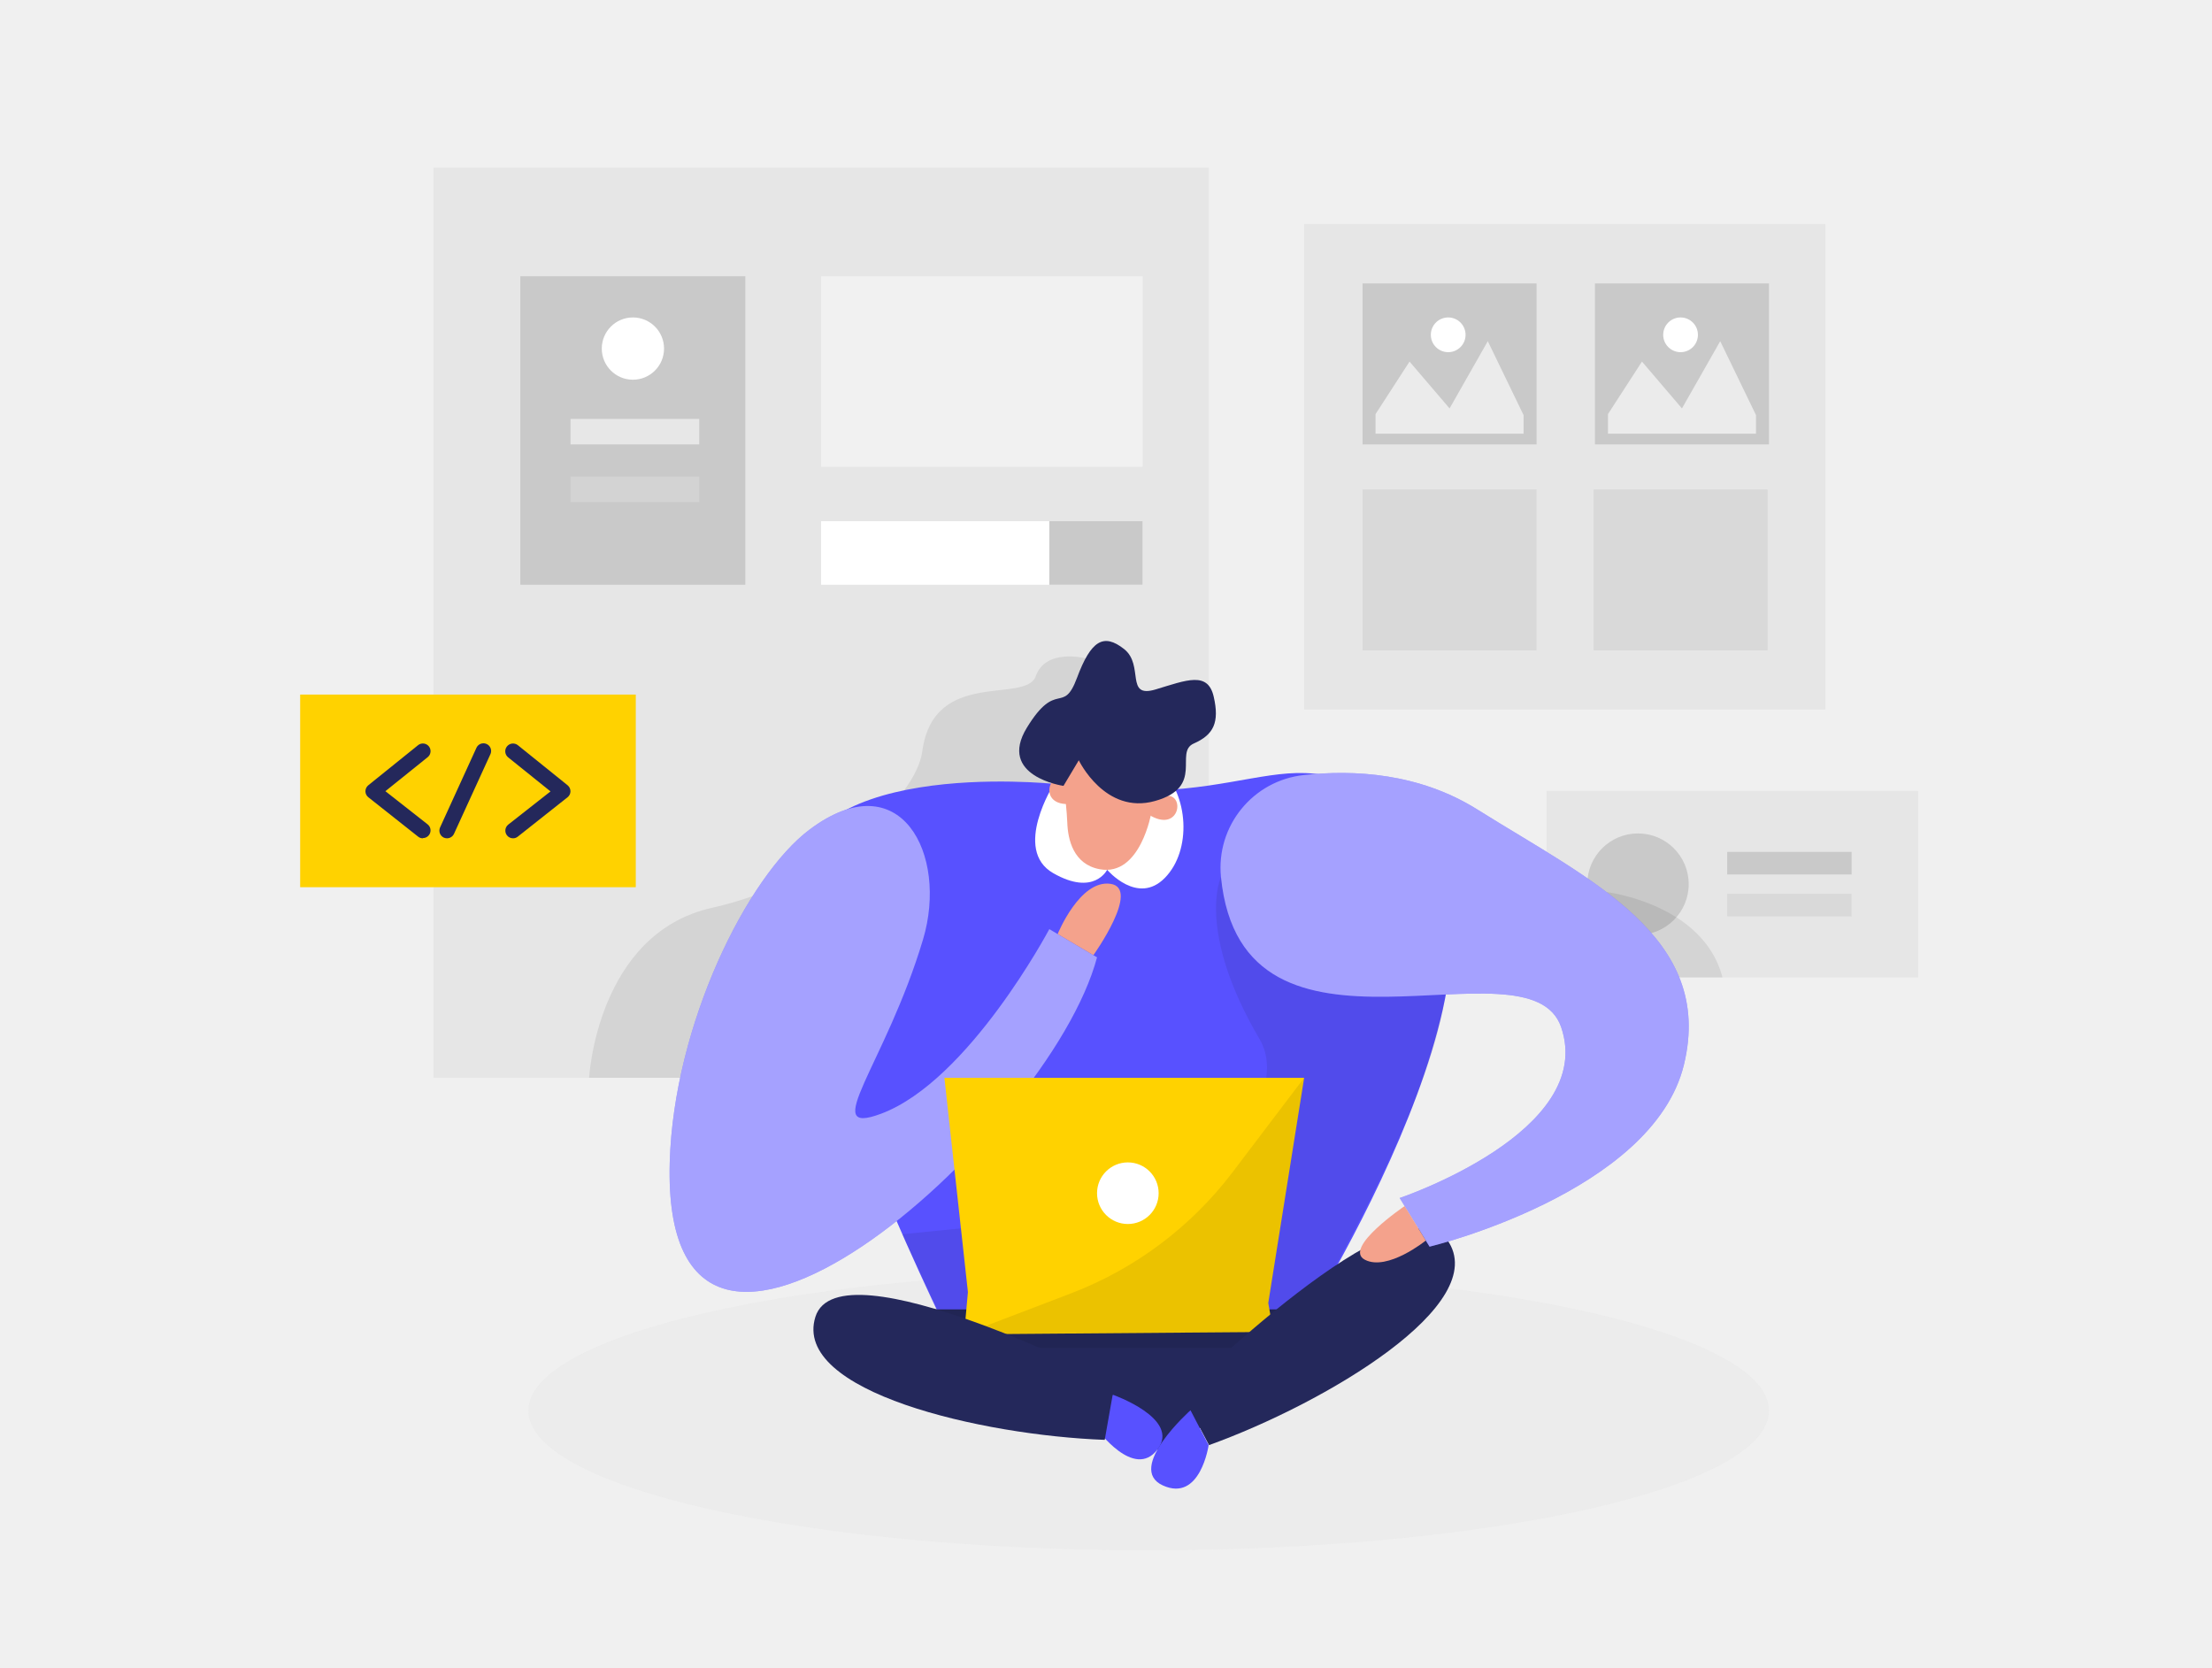
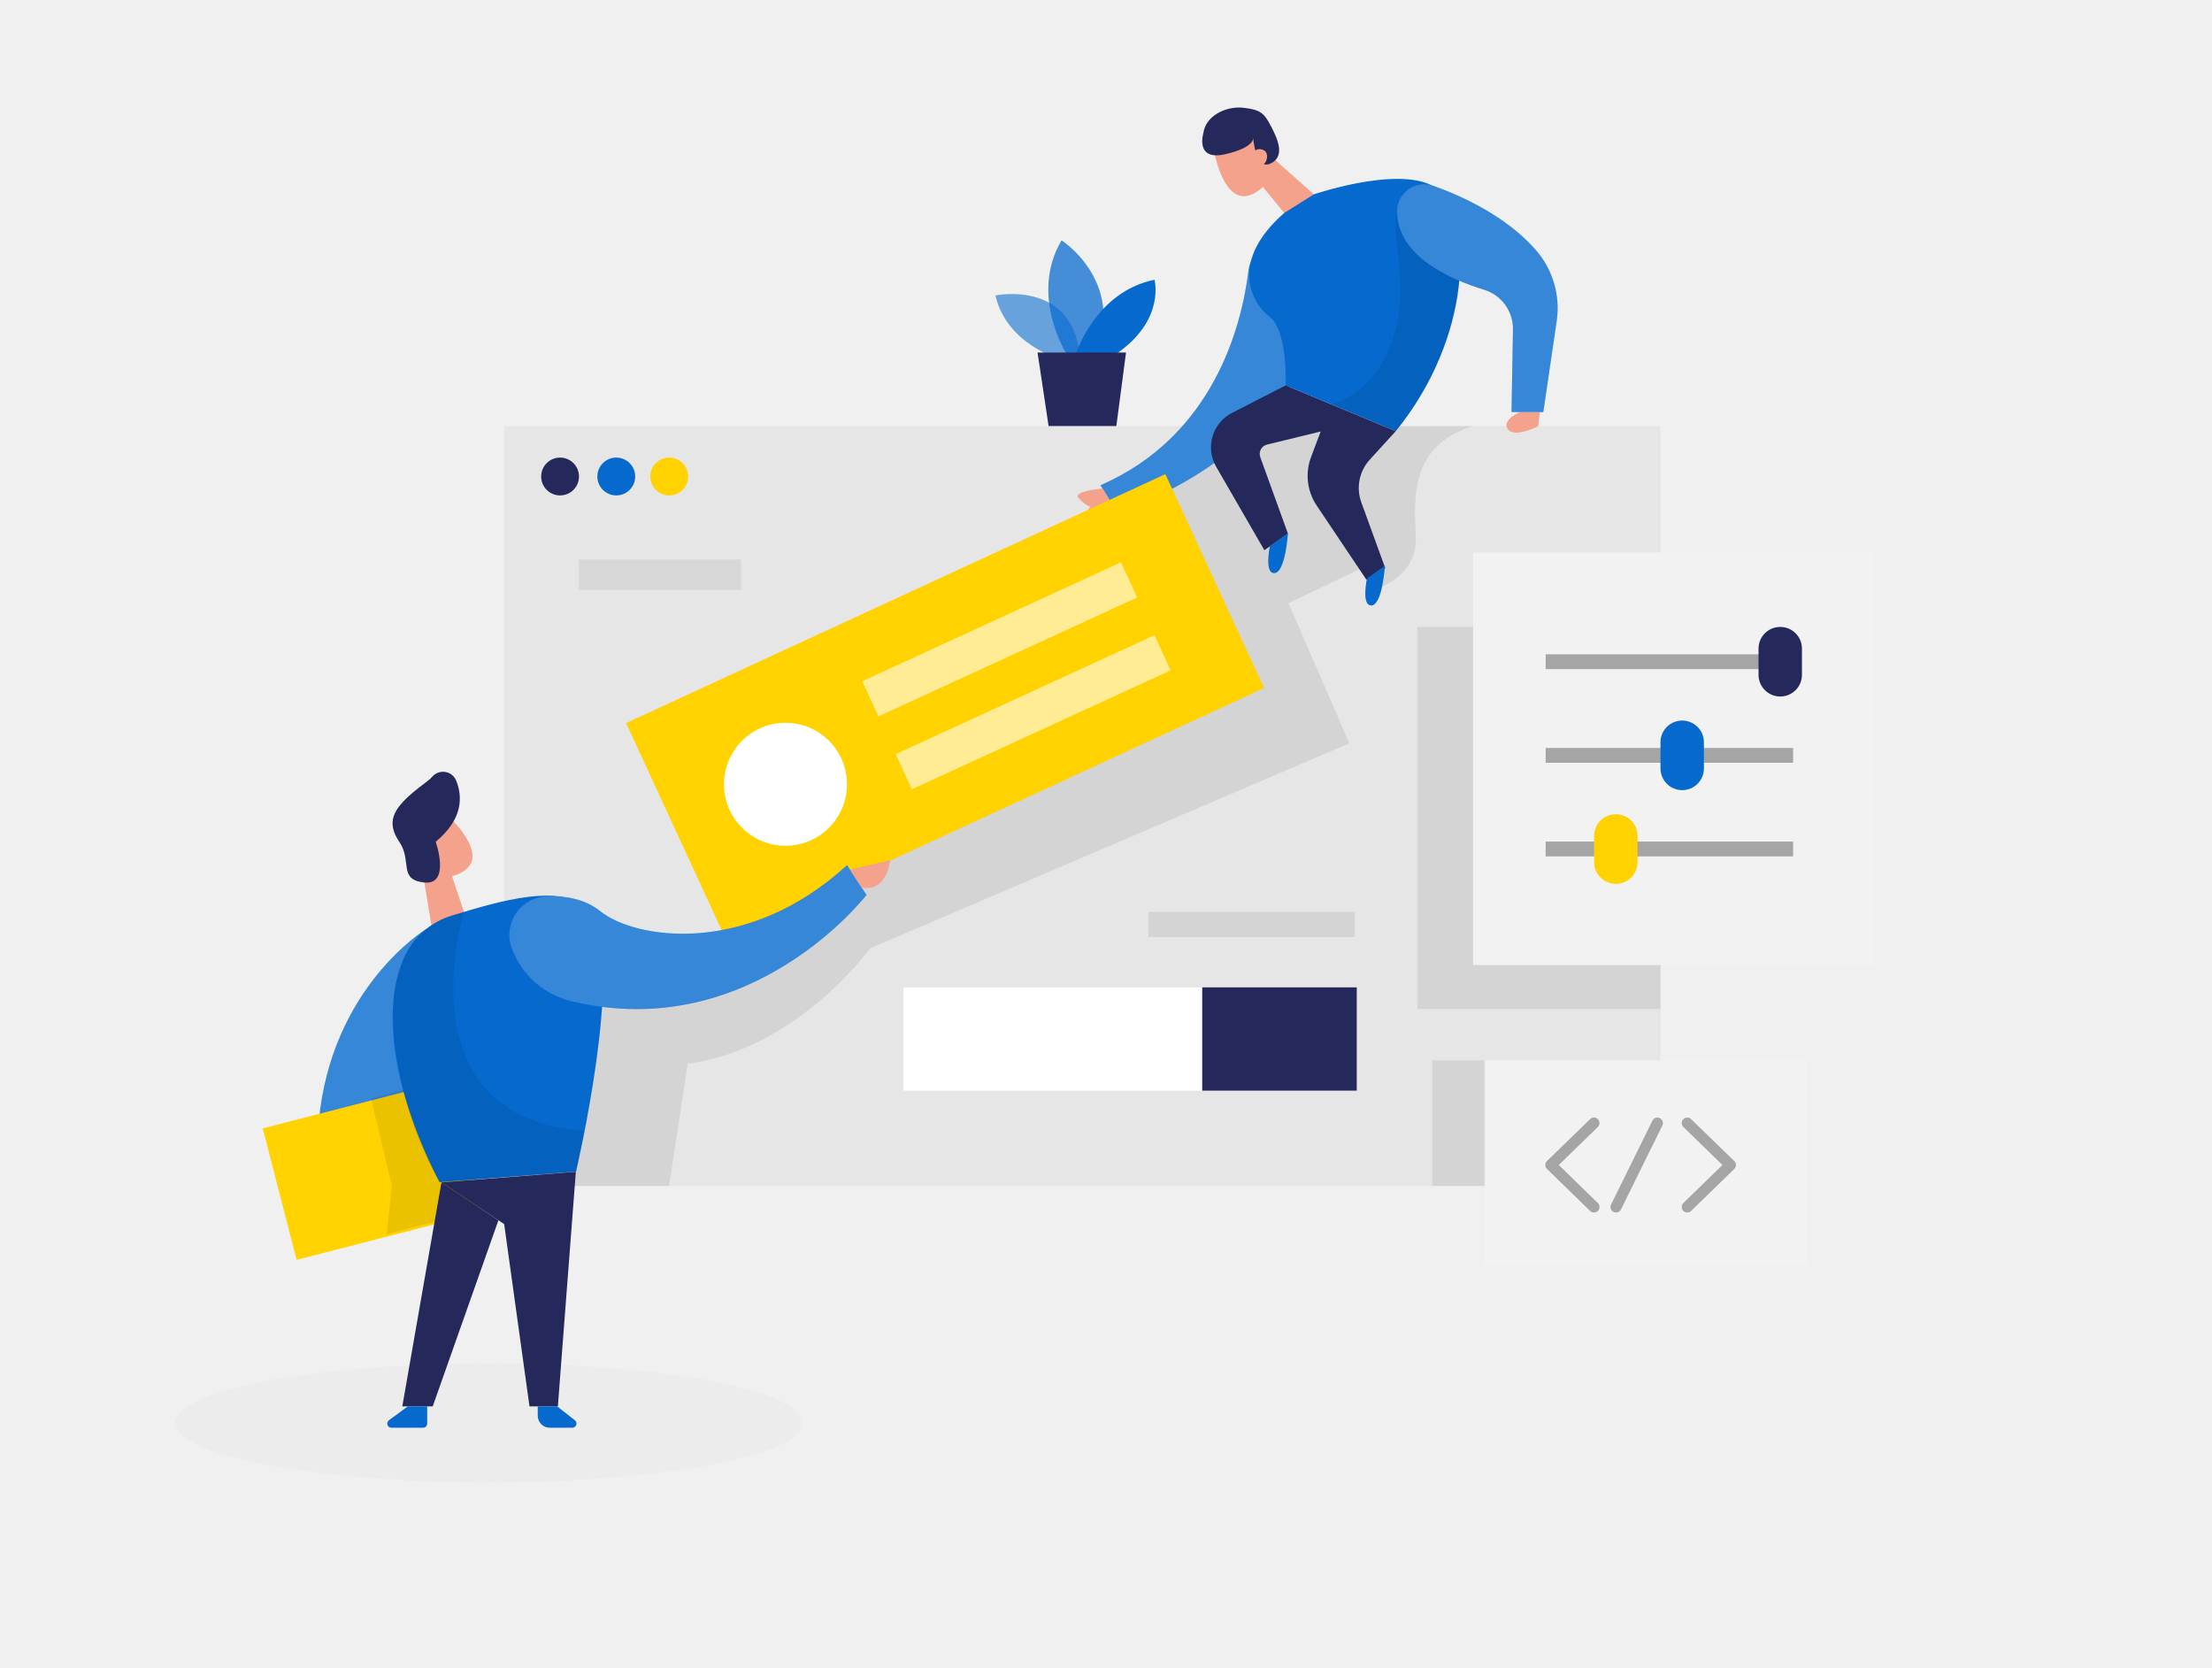
- <svg xmlns="http://www.w3.org/2000/svg" id="Layer_1" data-name="Layer 1" viewBox="0 0 400 300" width="406" height="306" class="illustration">
-   <rect x="78.38" y="29.58" width="140.21" height="164.56" fill="#e6e6e6" />
-   <rect x="235.83" y="39.77" width="94.26" height="87.78" fill="#e6e6e6" />
-   <rect x="279.67" y="142.27" width="67.19" height="33.73" fill="#e6e6e6" />
-   <path d="M196.3,118.29s-7.2-1.87-9,3.23-18.51-1.54-20.52,13.6c-1.12,8.44-17.15,23.64-38,28.28s-22.25,30.75-22.25,30.75h56.67L200.81,139Z" opacity="0.08" />
-   <ellipse cx="207.72" cy="254.32" rx="112.17" ry="25.25" fill="#e6e6e6" opacity="0.45" />
-   <path d="M190.59,141s-49.07-5.2-47.22,20.76S172.73,243,172.73,243H233s45.74-70.15,23.49-92.71S229.15,147.1,190.59,141Z" fill="#5851FF" />
-   <polygon points="172.64 251.44 209.32 261.34 241.86 244.82 246.8 236.02 214 236.02 161.82 236.02 172.64 251.44" fill="#24285b" />
-   <path d="M166.92,169.11c4.59-15.37-4.09-32.16-20.51-19.86-11.26,8.43-24.61,35.32-25.3,60.19-1.6,57.19,68.55-4.33,77.27-37.08l-8.63-5.1s-14.55,27.43-30.4,33.37C147.91,204.92,160.13,191.82,166.92,169.11Z" fill="#5851FF" />
-   <path d="M166.92,169.11c4.59-15.37-4.09-32.16-20.51-19.86-11.26,8.43-24.61,35.32-25.3,60.19-1.6,57.19,68.55-4.33,77.27-37.08l-8.63-5.1s-14.55,27.43-30.4,33.37C147.91,204.92,160.13,191.82,166.92,169.11Z" fill="#fff" opacity="0.46" />
-   <path d="M190.59,141s-7.55,11.88-.15,16.13,9.77-.6,9.77-.6,5.51,6.5,10.44,1.46,4.23-15.08-.79-19.71S190.59,141,190.59,141Z" fill="#fff" />
-   <path d="M192.31,141.36A58.51,58.51,0,0,1,193,148c.1,3,1.07,7.55,5.87,8.43,7.39,1.37,9.35-10.31,9.35-10.31s4.65-11-3.35-12.45C197.63,132.27,190.84,131.31,192.31,141.36Z" fill="#f4a28c" />
-   <path d="M220.79,157.84s-4.58,9.62,7,29.35c6.63,11.3-13.8,30.15-13.8,30.15l-50.83,5.09L172.73,243H233s26.48-43.08,28.52-65.24S220.79,157.84,220.79,157.84Z" opacity="0.08" />
-   <path d="M207.72,146.55s.42-3.55,3.51-3.4S213.11,149.93,207.72,146.55Z" fill="#f4a28c" />
-   <path d="M194.09,144.57s1.08-3.4-1.79-4.55S187.78,145.42,194.09,144.57Z" fill="#f4a28c" />
-   <circle cx="296.2" cy="159.13" r="9.17" fill="#c9c9c9" />
-   <polygon points="175.03 232.89 170.78 194.15 235.83 194.15 229.34 234.87 230.27 240.09 174.34 240.53 175.03 232.89" fill="#ffd200" />
-   <path d="M290.49,160.55s17.51,2.08,21,15.45H299.63Z" opacity="0.08" />
-   <path d="M201.21,251.44s12.35,4.32,8.11,9.9-10.94-3.69-10.94-3.69Z" fill="#5851FF" />
-   <path d="M235.83,194.15l-12.89,17a66.54,66.54,0,0,1-29.34,22l-19.26,7.35,51.58-.41,4.35,0-.93-5.22Z" opacity="0.08" />
-   <path d="M192.31,141.36s-12-1.72-6.62-10.52,6.53-2.21,9.06-9,4.81-8.14,8.51-5.23.12,9,5.72,7.31,9.44-3.32,10.5,1.32,0,6.87-3.61,8.46,2.06,7.84-7,10.39-13.79-7.36-13.79-7.36Z" fill="#24285b" />
-   <path d="M201.59,249.29s-49.89-25.47-54.14-11.92,30.13,21.42,52.32,22.24Z" fill="#24285b" />
-   <circle cx="203.95" cy="215.01" r="5.57" fill="#fff" />
-   <path d="M213.72,251.28s39.79-39.43,48-27.81-22.2,29.57-43.09,37.09Z" fill="#24285b" />
-   <path d="M215.28,254.26s-11.79,10.5-5,13.59,8.28-7.29,8.28-7.29Z" fill="#5851FF" />
-   <path d="M220.79,157.84a16.86,16.86,0,0,1,15-18.44c9-1,20.82-.37,31.33,6.21,20.4,12.79,43,23,37.39,46.16s-46,32.91-46,32.91l-5.4-8.8s35.68-12,29.19-30.91C276.42,168,224.63,196.37,220.79,157.84Z" fill="#5851FF" />
-   <path d="M220.79,157.84a16.86,16.86,0,0,1,15-18.44c9-1,20.82-.37,31.33,6.21,20.4,12.79,43,23,37.39,46.16s-46,32.91-46,32.91l-5.4-8.8s35.68-12,29.19-30.91C276.42,168,224.63,196.37,220.79,157.84Z" fill="#fff" opacity="0.46" />
-   <path d="M254,217.34s-11.26,7.61-7.17,9.71,11-3.48,11-3.48Z" fill="#f4a28c" />
-   <path d="M191.26,168.15s4-9.88,9.55-9.08-3.09,12.9-3.09,12.9Z" fill="#f4a28c" />
-   <rect x="94.09" y="49.21" width="40.69" height="55.78" fill="#c9c9c9" />
-   <rect x="246.39" y="50.51" width="31.47" height="29.11" fill="#c9c9c9" />
-   <rect x="246.39" y="87.75" width="31.47" height="29.11" fill="#c9c9c9" opacity="0.44" />
-   <rect x="288.17" y="87.75" width="31.47" height="29.11" fill="#c9c9c9" opacity="0.44" />
-   <polygon points="248.74 74.14 254.89 64.64 262.13 73.11 269.04 60.95 275.51 74.32 275.51 77.68 248.74 77.68 248.74 74.14" fill="#fff" opacity="0.63" />
-   <circle cx="261.88" cy="59.8" r="3.14" fill="#fff" />
-   <rect x="288.42" y="50.51" width="31.47" height="29.11" fill="#c9c9c9" />
-   <polygon points="290.77 74.14 296.92 64.64 304.15 73.11 311.07 60.95 317.54 74.32 317.54 77.68 290.77 77.68 290.77 74.14" fill="#fff" opacity="0.63" />
-   <circle cx="303.9" cy="59.8" r="3.14" fill="#fff" />
-   <rect x="54.28" y="124.85" width="60.69" height="34.83" fill="#ffd200" />
-   <path d="M76.47,150.84a1.31,1.31,0,0,1-.86-.3l-9-7.12a1.38,1.38,0,0,1-.53-1.08,1.41,1.41,0,0,1,.52-1.09l9-7.25a1.39,1.39,0,0,1,1.74,2.17l-7.65,6.15,7.64,6a1.39,1.39,0,0,1-.86,2.48Z" fill="#24285b" />
-   <path d="M92.77,150.84a1.37,1.37,0,0,1-1.09-.53,1.39,1.39,0,0,1,.23-1.95l7.64-6-7.65-6.15A1.39,1.39,0,0,1,93.64,134l9,7.25a1.41,1.41,0,0,1,.52,1.09,1.38,1.38,0,0,1-.53,1.08l-9,7.12A1.33,1.33,0,0,1,92.77,150.84Z" fill="#24285b" />
-   <path d="M80.84,150.84a1.51,1.51,0,0,1-.58-.12,1.4,1.4,0,0,1-.68-1.85l6.56-14.36a1.39,1.39,0,1,1,2.53,1.15L82.11,150A1.4,1.4,0,0,1,80.84,150.84Z" fill="#24285b" />
-   <circle cx="114.45" cy="62.29" r="5.63" fill="#fff" />
-   <rect x="103.17" y="75.01" width="23.27" height="4.61" fill="#fff" opacity="0.56" />
-   <rect x="103.17" y="85.44" width="23.27" height="4.61" fill="#fff" opacity="0.19" />
-   <rect x="148.48" y="49.21" width="58.15" height="34.45" fill="#fff" opacity="0.46" />
-   <rect x="148.48" y="93.5" width="58.15" height="11.49" fill="#fff" />
-   <rect x="189.75" y="93.5" width="16.88" height="11.49" fill="#c9c9c9" />
-   <rect x="312.33" y="153.3" width="22.5" height="4.08" fill="#c9c9c9" />
-   <rect x="312.33" y="160.88" width="22.5" height="4.08" fill="#c9c9c9" opacity="0.45" />
+ <svg xmlns="http://www.w3.org/2000/svg" id="Layer_1" data-name="Layer 1" viewBox="0 0 400 300" width="406" height="306" class="illustration styles_illustrationTablet__1DWOa">
+   <ellipse cx="88.4" cy="256.54" rx="56.71" ry="10.74" fill="#e6e6e6" opacity="0.45" />
+   <rect x="91.17" y="76.3" width="209.1" height="137.4" fill="#e6e6e6" />
+   <circle cx="101.28" cy="85.42" r="3.42" fill="#24285b" />
+   <circle cx="111.44" cy="85.42" r="3.42" fill="#0569ce" />
+   <circle cx="121.02" cy="85.42" r="3.42" fill="#ffd200" />
+   <path d="M266.38,76.3l-49.25.2-7.88,11.09L135,155.78l6.1,11.85-20.85,8.22H99.93L97.24,213.7H121l3.36-22.1c19.89-2.65,33-20.88,33-20.88h0L244,133.67l-11-25.34,14.63-7,.81,4.59s7.91-2.18,7.58-9.55S255,79.85,266.38,76.3Z" opacity="0.08" />
+   <path d="M225.74,48.37C224.53,58.06,219.53,78.08,199,87l3,5s28.57-9,35.46-32c3.09-10.35,1.12-14.84-2-16.66A6.58,6.58,0,0,0,225.74,48.37Z" fill="#0569ce" />
+   <path d="M225.74,48.37C224.53,58.06,219.53,78.08,199,87l3,5s28.57-9,35.46-32c3.09-10.35,1.12-14.84-2-16.66A6.58,6.58,0,0,0,225.74,48.37Z" fill="#fff" opacity="0.2" />
+   <polygon points="228.36 33.05 233.27 39.04 237.59 34.4 229.84 27.52 228.36 33.05" fill="#f4a28c" />
+   <path d="M224.9,22.05a4.57,4.57,0,0,0-5.11,5.72c.91,3.5,2.87,8.27,6.61,6.63,5.71-2.5,2.71-10,2.71-10A8.35,8.35,0,0,0,224.9,22.05Z" fill="#f4a28c" />
+   <path d="M232.49,68.94l-9.74,5a7,7,0,0,0-2.86,9.66l8.75,15.15,4.26-3-5-13.82a1.73,1.73,0,0,1,1.21-2.28l9.71-2.37-1.73,4.6a9.64,9.64,0,0,0,1,8.78l9,13.42,3.41-2.09L246.17,90.1a7.6,7.6,0,0,1,1.53-7.73l4.69-5.14Z" fill="#24285b" />
+   <rect x="268.35" y="191" width="58.5" height="37" fill="#f2f2f2" />
+   <rect x="258.99" y="191" width="9.51" height="22.7" opacity="0.08" />
+   <path d="M217.61,23.32s-1.58,5.08,3.92,3.83,5.08-3,5.08-3,.42,6,3.17,4.67,1.17-4.6,0-6.84-1.86-2.91-5-3.24S218,20.24,217.61,23.32Z" fill="#24285b" />
+   <path d="M226.7,27.65s-.23-1.71,1.42-1.38,1,2.71,0,2.88S226.7,27.65,226.7,27.65Z" fill="#f4a28c" />
+   <polygon points="81.73 157.66 84.18 165.01 78.37 168.7 76.27 155.96 81.73 157.66" fill="#f4a28c" />
+   <path d="M74.28,148.86a4.58,4.58,0,0,1,7.57-1.27c2.47,2.64,5.45,6.85,2.08,9.13-5.17,3.5-9.91-3-9.91-3A8.35,8.35,0,0,1,74.28,148.86Z" fill="#f4a28c" />
+   <path d="M78.06,153.37s-1.33-1.11-1.93.46,1.74,2.34,2.44,1.54S78.06,153.37,78.06,153.37Z" fill="#f4a28c" />
+   <path d="M232.23,37.77l5.36-3.37s17.41-5.95,22.91-.48,5.89,26.11-8.11,43.31l-19.9-8.29s.4-9.9-2.91-12.4S222.2,46.54,232.23,37.77Z" fill="#0569ce" />
+   <path d="M229.64,98s-1.09,5.06.86,4.88,2.4-7.18,2.4-7.18Z" fill="#0569ce" />
+   <path d="M247.19,103.85s-1.09,5.05.86,4.88,2.39-7.18,2.39-7.18Z" fill="#0569ce" />
+   <path d="M274.81,73.77s-3.36,1.45-2.12,3.11,5.49-.58,5.49-.58l.26-2.53Z" fill="#f4a28c" />
+   <path d="M199.41,87.59s-5.52.45-4.36,1.72a5.94,5.94,0,0,0,2.1,1.61s-4,4.47-1.09,5.36,5.75-4.68,5.75-4.68Z" fill="#f4a28c" />
+   <rect x="116.77" y="105.85" width="107.16" height="42.5" transform="matrix(0.91, -0.42, 0.42, 0.91, -37.5, 82.72)" fill="#ffd200" />
+   <rect x="155.02" y="111.38" width="51.5" height="7" transform="translate(-31.45 85.96) rotate(-24.68)" fill="#fff" opacity="0.58" />
+   <rect x="161.07" y="124.56" width="51.5" height="7" transform="translate(-36.4 89.69) rotate(-24.68)" fill="#fff" opacity="0.58" />
+   <circle cx="142.04" cy="141.07" r="11.12" fill="#fff" />
+   <polyline points="288.24 202.33 280.44 209.91 288.24 217.5" fill="none" stroke="#a5a5a5" stroke-linecap="round" stroke-linejoin="round" stroke-width="2" />
+   <polyline points="305.11 202.33 312.91 209.91 305.11 217.5" fill="none" stroke="#a5a5a5" stroke-linecap="round" stroke-linejoin="round" stroke-width="2" />
+   <path d="M191.68,64.18S182.07,61.6,180,52.68c0,0,14.85-3.07,15.34,12.27Z" fill="#0569ce" opacity="0.58" />
+   <path d="M192.85,63.22s-6.75-10.57-.89-20.5c0,0,11.33,7.13,6.37,20.5Z" fill="#0569ce" opacity="0.73" />
+   <path d="M194.58,63.22s3.49-11.2,14.19-13.37c0,0,2,7.26-6.88,13.37Z" fill="#0569ce" />
+   <line x1="299.71" y1="202.33" x2="292.23" y2="217.5" fill="none" stroke="#a5a5a5" stroke-linecap="round" stroke-linejoin="round" stroke-width="2" />
+   <rect x="104.69" y="100.42" width="29.31" height="5.5" fill="#cecece" opacity="0.63" />
+   <path d="M77.07,167.25s-17.17,10.4-19.42,34.8a8.46,8.46,0,0,0,6.41,9L84.18,216Z" fill="#0569ce" />
+   <path d="M77.07,167.25s-17.17,10.4-19.42,34.8a8.46,8.46,0,0,0,6.41,9L84.18,216Z" fill="#fff" opacity="0.2" />
+   <polygon points="187.62 63 189.62 76.3 201.87 76.3 203.62 63 187.62 63" fill="#24285b" />
+   <path d="M78.79,151.46s2.74,7.86-2.05,7.37-2.16-3.87-4.54-7.37-1.12-5.86,2.5-8.93c1.67-1.41,2.79-2.06,3.45-2.81a2.57,2.57,0,0,1,4.31.61C83.7,143.35,83.71,147.39,78.79,151.46Z" fill="#24285b" />
+   <rect x="256.33" y="112.62" width="43.94" height="69.09" opacity="0.08" />
+   <rect x="50" y="198.25" width="34.18" height="24.5" transform="matrix(0.97, -0.25, 0.25, 0.97, -50.55, 23.49)" fill="#ffd200" />
+   <polygon points="67.09 197.85 70.89 213.7 69.9 222.43 78.79 220.13 81.44 213.05 72.9 196.34 67.09 197.85" opacity="0.08" />
+   <path d="M73.1,172.36a13.79,13.79,0,0,1,8.67-7.56c7.34-2.21,21.28-6.83,25.4,0,5.64,9.4-3,46.31-3,46.31l-24.67,1.91S65.89,188.58,73.1,172.36Z" fill="#0569ce" />
+   <polygon points="104.13 211.14 100.88 253.55 95.75 253.55 91.17 220.6 79.83 213.05 104.13 211.14" fill="#24285b" />
+   <polygon points="79.83 213.05 72.75 253.55 78.25 253.55 90.13 219.91 79.83 213.05" fill="#24285b" />
+   <path d="M92.44,170.45A7,7,0,0,1,99,161.32c3.14-.1,6.75.44,9.52,2.68,6.17,5,26.4,8.4,44.66-8.31l3.51,5.39s-20.74,27-53.22,19.24a15.2,15.2,0,0,1-10.9-9.56C92.52,170.66,92.48,170.55,92.44,170.45Z" fill="#0569ce" />
+   <path d="M92.44,170.45A7,7,0,0,1,99,161.32c3.14-.1,6.75.44,9.52,2.68,6.17,5,26.4,8.4,44.66-8.31l3.51,5.39s-20.74,27-53.22,19.24a15.2,15.2,0,0,1-10.9-9.56C92.52,170.66,92.48,170.55,92.44,170.45Z" fill="#fff" opacity="0.2" />
+   <path d="M83.9,164.15s-11.54,37.17,21.78,39.63l-1.55,7.36-24.67,1.91a64,64,0,0,1-8.33-32.82s.21-9.48,6.89-13.67A15.09,15.09,0,0,1,83.9,164.15Z" opacity="0.08" />
+   <path d="M73.75,253.55l-3.41,2.51a.75.75,0,0,0,.44,1.36H76.5a.76.76,0,0,0,.75-.75v-3.12Z" fill="#0569ce" />
+   <path d="M100.74,253.55l3.21,2.51a.76.76,0,0,1-.47,1.36H99.41a2.18,2.18,0,0,1-2.17-2.18v-1.69Z" fill="#0569ce" />
+   <rect x="266.38" y="99.17" width="72.63" height="74.58" fill="#f2f2f2" />
+   <rect x="279.5" y="117.57" width="44.75" height="2.68" fill="#a5a5a5" />
+   <rect x="279.5" y="134.5" width="44.75" height="2.68" fill="#a5a5a5" />
+   <rect x="279.5" y="151.43" width="44.75" height="2.68" fill="#a5a5a5" />
+   <rect x="318" y="112.62" width="7.85" height="12.58" rx="3.92" ry="3.92" fill="#24285b" />
+   <rect x="300.27" y="129.55" width="7.85" height="12.58" rx="3.92" ry="3.92" fill="#0569ce" />
+   <rect x="288.27" y="146.49" width="7.85" height="12.58" rx="3.92" ry="3.92" fill="#ffd200" />
+   <rect x="163.38" y="177.79" width="81.97" height="18.68" fill="#fff" />
+   <rect x="217.4" y="177.79" width="27.95" height="18.68" fill="#24285b" />
+   <path d="M155.77,159.69s4.28,1.4,5.19-4.9l-7.27,1.71Z" fill="#f4a28c" />
+   <path d="M240.69,72.35s8.7-1.66,11.7-13.66-3.39-21.53,2.78-23,8.73,14.18,8.73,14.18.24,12.24-11.51,27.38Z" opacity="0.08" />
+   <path d="M259.17,32.85c5.12,1.82,13.12,5.44,18.52,11.57a16,16,0,0,1,3.81,12.89l-2.42,16.46h-5.75l.26-15a7.38,7.38,0,0,0-5.19-7.11c-6.21-1.9-15.74-6.12-15.75-14.12A4.9,4.9,0,0,1,259.17,32.85Z" fill="#0569ce" />
+   <path d="M259.17,32.85c5.12,1.82,13.12,5.44,18.52,11.57a16,16,0,0,1,3.81,12.89l-2.42,16.46h-5.75l.26-15a7.38,7.38,0,0,0-5.19-7.11c-6.21-1.9-15.74-6.12-15.75-14.12A4.9,4.9,0,0,1,259.17,32.85Z" fill="#fff" opacity="0.2" />
+   <rect x="207.67" y="164.15" width="37.33" height="4.54" opacity="0.08" />
</svg>
